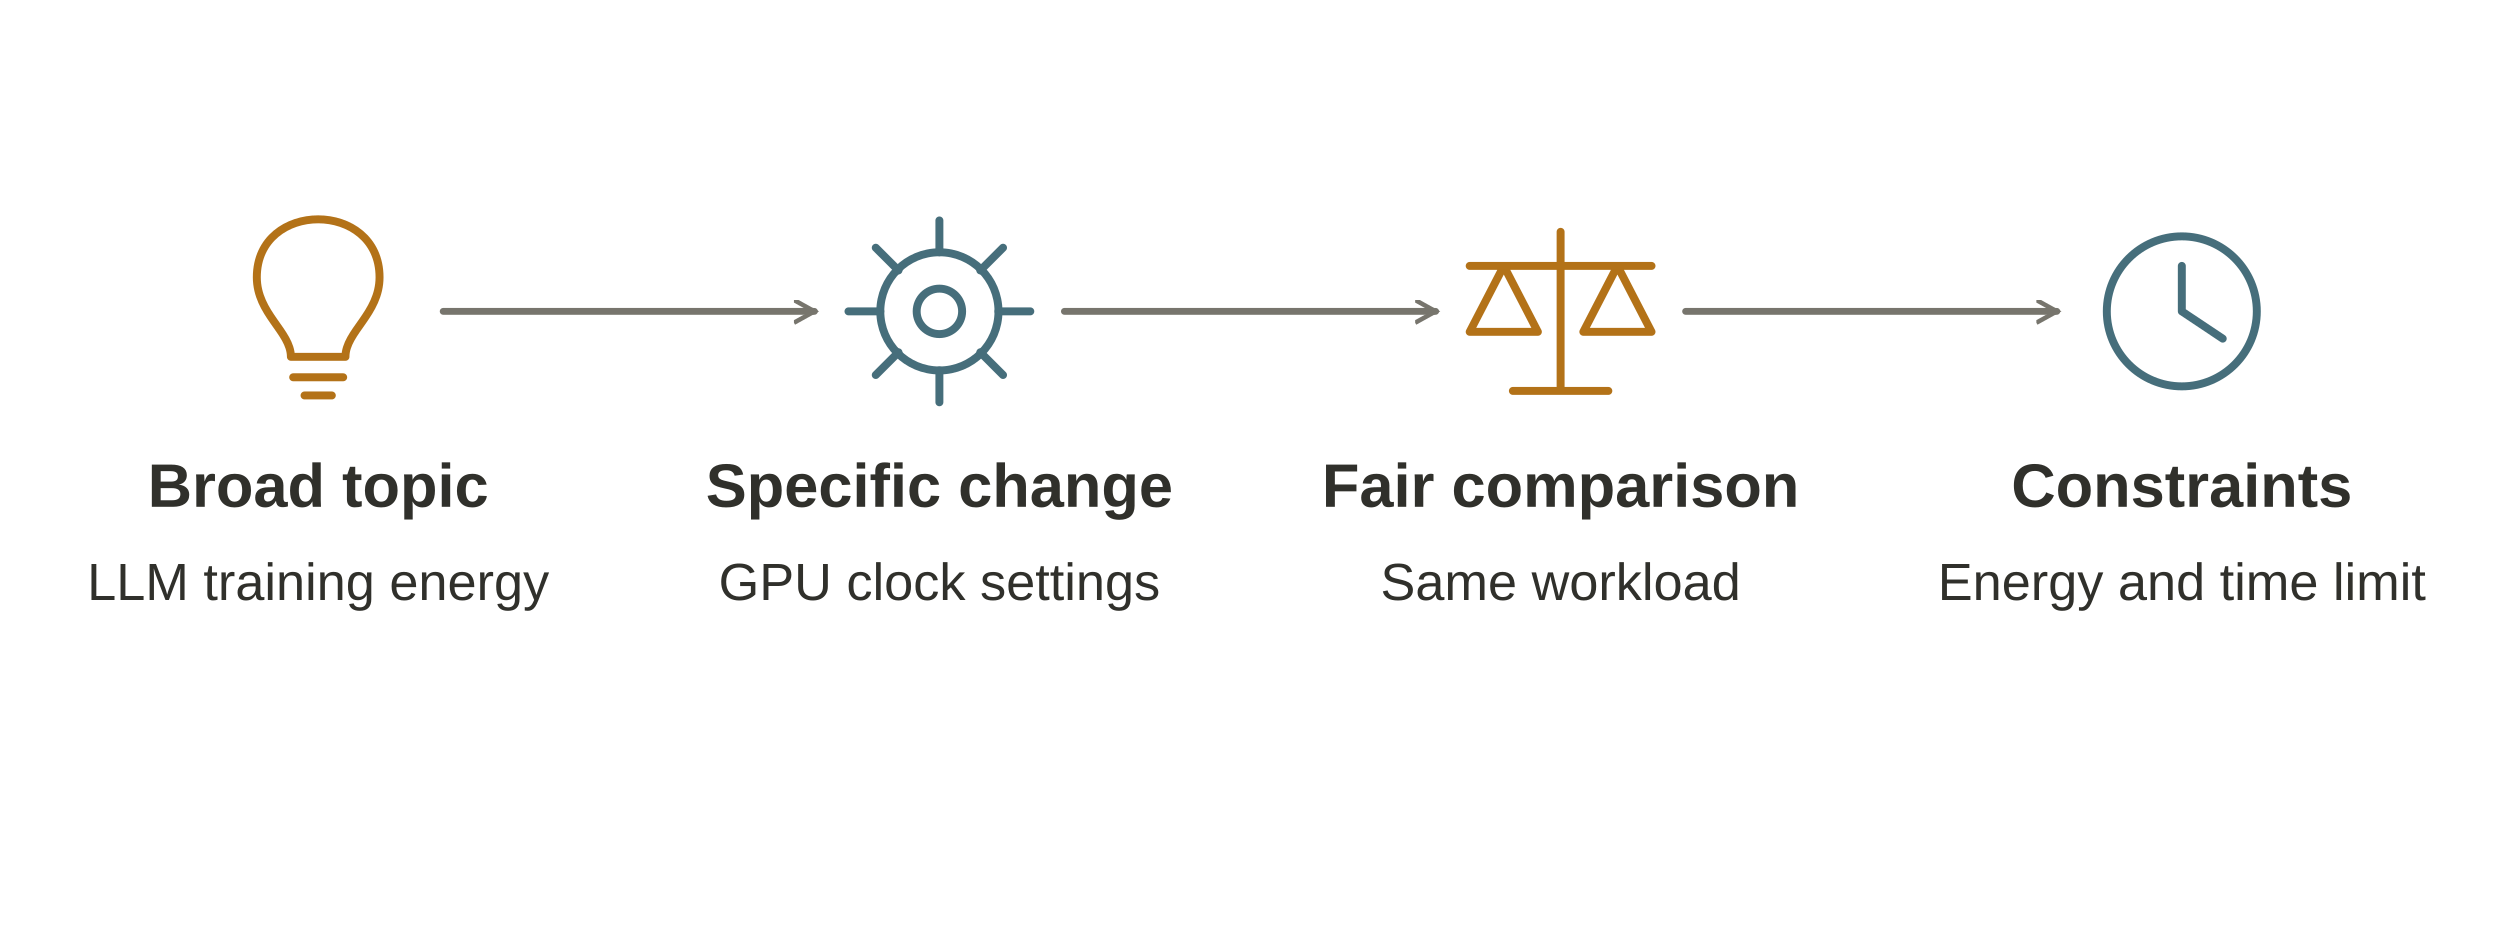
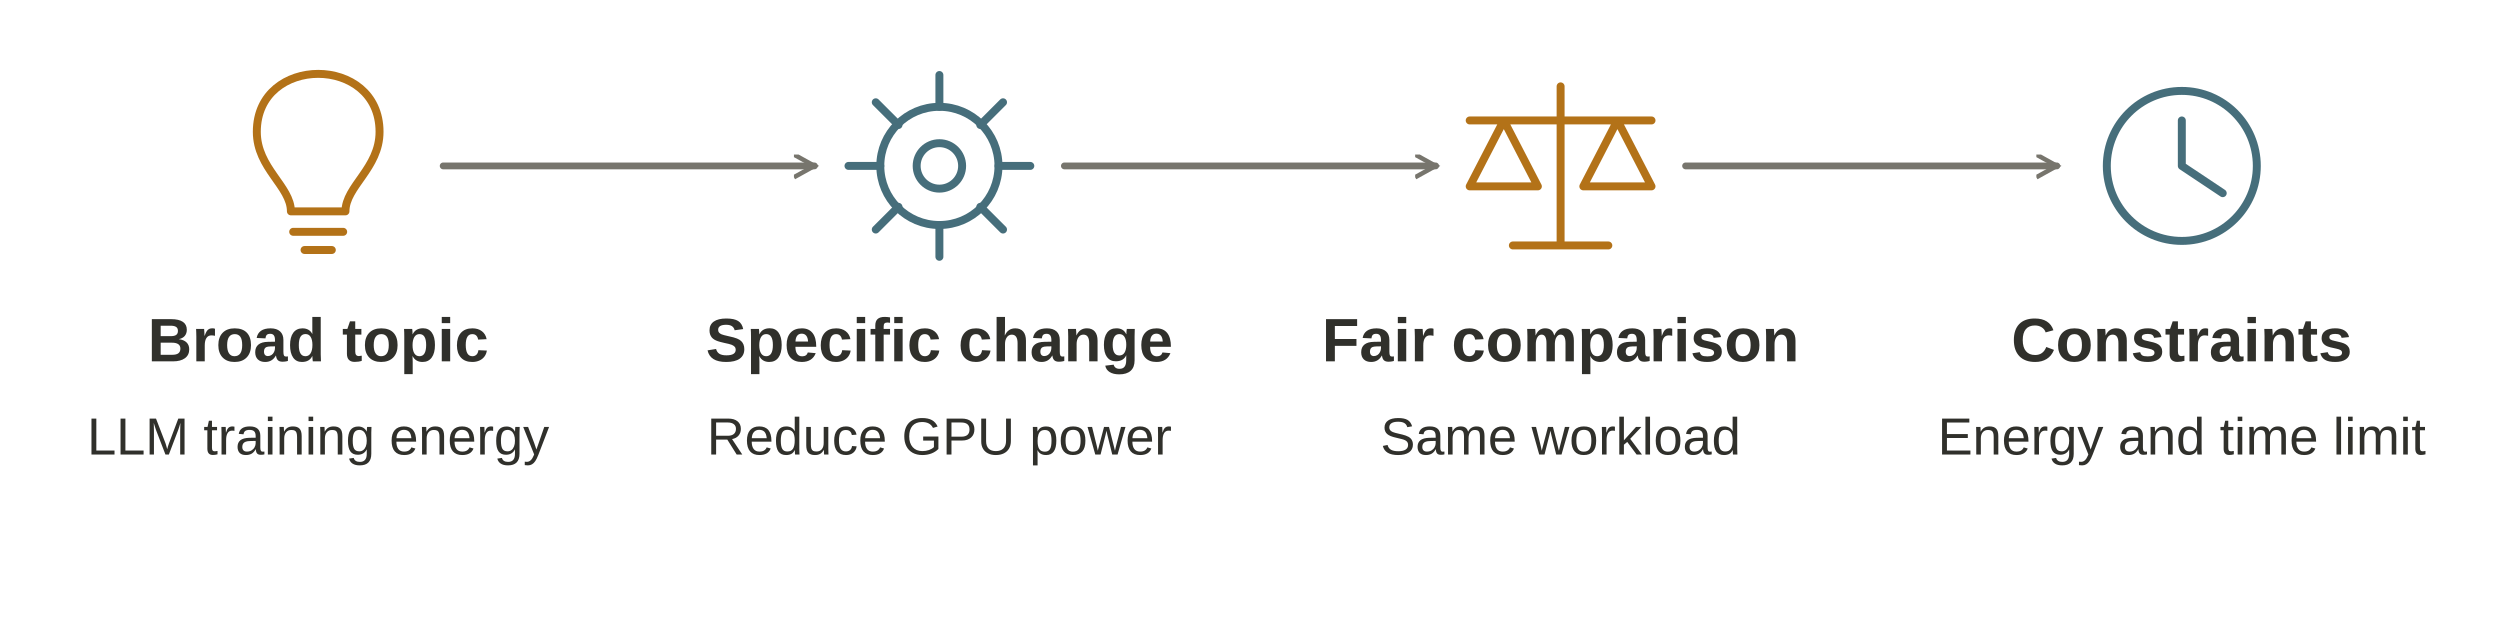
- <svg xmlns="http://www.w3.org/2000/svg" width="1100" height="410" viewBox="0 0 1100 410" role="img" aria-labelledby="title desc">
-   <defs>
+ <svg xmlns="http://www.w3.org/2000/svg" width="1100" height="280" viewBox="0 0 1100 280" role="img" aria-labelledby="title desc" version="1.1" id="svg9">
+   <defs id="defs1">
    <marker id="a" markerWidth="12" markerHeight="12" refX="9" refY="5" orient="auto" markerUnits="userSpaceOnUse">
-       <path d="M0 0 L9 5 L0 10" fill="none" stroke="#77756d" stroke-width="2" />
+       <path d="M 0,0 9,5 0,10" fill="none" stroke="#77756d" stroke-width="2" id="path1" />
    </marker>
  </defs>
-   <g font-family="Aptos, Segoe UI, Arial, sans-serif">
-     <g transform="translate(140.0 137) scale(1)" fill="none" stroke="#b37218" stroke-width="3.5" stroke-linecap="round" stroke-linejoin="round">
-       <path d="M-12 20 C-12 9-27 1-27-15 C-27-49 27-49 27-15 C27 1 12 9 12 20 Z M-11 29 H11 M-6 37 H6" />
+   <g font-family="Aptos, 'Segoe UI', Arial, sans-serif" id="g9" transform="translate(0,-64)">
+     <g transform="translate(140,137)" fill="none" stroke="#b37218" stroke-width="3.5" stroke-linecap="round" stroke-linejoin="round" id="g2">
+       <path d="M -12,20 C -12,9 -27,1 -27,-15 -27,-49 27,-49 27,-15 27,1 12,9 12,20 Z m 1,9 H 11 M -6,37 H 6" id="path2" />
    </g>
-     <text x="140.0" y="223" fill="#30302b" font-size="27" text-anchor="middle" font-weight="700">Broad topic</text>
-     <text x="140.0" y="264" fill="#30302b" font-size="23" text-anchor="middle">LLM training energy</text>
-     <path d="M195.0 137 H358.333" fill="none" stroke="#77756d" stroke-width="3" stroke-linecap="round" stroke-linejoin="round" marker-end="url(#a)" />
-     <g transform="translate(413.3333 137) scale(1)" fill="none" stroke="#466e7b" stroke-width="3.5" stroke-linecap="round" stroke-linejoin="round">
-       <circle cx="0" cy="0" r="26" />
-       <circle cx="0" cy="0" r="10" />
-       <path d="M0-26 V-40 M0 26 V40 M26 0 H40 M-26 0 H-40 M18-18 L28-28 M18 18 L28 28 M-18 18 L-28 28 M-18-18 L-28-28" />
+     <text x="140" y="223" fill="#30302b" font-size="27px" text-anchor="middle" font-weight="700" id="text2">Broad topic</text>
+     <text x="140" y="264" fill="#30302b" font-size="23px" text-anchor="middle" id="text3">LLM training energy</text>
+     <path d="M 195,137 H 358.333" fill="none" stroke="#77756d" stroke-width="3" stroke-linecap="round" stroke-linejoin="round" marker-end="url(#a)" id="path3" />
+     <g transform="translate(413.3333,137)" fill="none" stroke="#466e7b" stroke-width="3.5" stroke-linecap="round" stroke-linejoin="round" id="g4">
+       <circle cx="0" cy="0" r="26" id="circle3" />
+       <circle cx="0" cy="0" r="10" id="circle4" />
+       <path d="M 0,-26 V -40 M 0,26 V 40 M 26,0 H 40 M -26,0 H -40 M 18,-18 28,-28 M 18,18 28,28 M -18,18 -28,28 m 10,-46 -10,-10" id="path4" />
    </g>
-     <text x="413.333" y="223" fill="#30302b" font-size="27" text-anchor="middle" font-weight="700">Specific change</text>
-     <text x="413.333" y="264" fill="#30302b" font-size="23" text-anchor="middle">GPU clock settings</text>
-     <path d="M468.333 137 H631.667" fill="none" stroke="#77756d" stroke-width="3" stroke-linecap="round" stroke-linejoin="round" marker-end="url(#a)" />
-     <g transform="translate(686.6667 137) scale(1)" fill="none" stroke="#b37218" stroke-width="3.5" stroke-linecap="round" stroke-linejoin="round">
-       <path d="M0-35 V35 M-21 35 H21 M-40-20 H40 M-25-20 L-40 9 H-10 Z M25-20 L10 9 H40 Z" />
+     <text x="413.333" y="223" fill="#30302b" font-size="27px" text-anchor="middle" font-weight="700" id="text4">Specific change</text>
+     <text x="413.333" y="264" fill="#30302b" font-size="23px" text-anchor="middle" id="text5">Reduce GPU power</text>
+     <path d="M 468.333,137 H 631.667" fill="none" stroke="#77756d" stroke-width="3" stroke-linecap="round" stroke-linejoin="round" marker-end="url(#a)" id="path5" />
+     <g transform="translate(686.6667,137)" fill="none" stroke="#b37218" stroke-width="3.5" stroke-linecap="round" stroke-linejoin="round" id="g6">
+       <path d="m 0,-35 v 70 m -21,0 h 42 m -61,-55 h 80 m -65,0 -15,29 h 30 z m 50,0 -15,29 h 30 z" id="path6" />
    </g>
-     <text x="686.667" y="223" fill="#30302b" font-size="27" text-anchor="middle" font-weight="700">Fair comparison</text>
-     <text x="686.667" y="264" fill="#30302b" font-size="23" text-anchor="middle">Same workload</text>
-     <path d="M741.667 137 H905.0" fill="none" stroke="#77756d" stroke-width="3" stroke-linecap="round" stroke-linejoin="round" marker-end="url(#a)" />
-     <g transform="translate(960.0 137) scale(1)" fill="none" stroke="#466e7b" stroke-width="3.5" stroke-linecap="round" stroke-linejoin="round">
-       <circle cx="0" cy="0" r="33" />
-       <path d="M0-20 V0 L18 12" />
+     <text x="686.667" y="223" fill="#30302b" font-size="27px" text-anchor="middle" font-weight="700" id="text6">Fair comparison</text>
+     <text x="686.667" y="264" fill="#30302b" font-size="23px" text-anchor="middle" id="text7">Same workload</text>
+     <path d="M 741.667,137 H 905" fill="none" stroke="#77756d" stroke-width="3" stroke-linecap="round" stroke-linejoin="round" marker-end="url(#a)" id="path7" />
+     <g transform="translate(960,137)" fill="none" stroke="#466e7b" stroke-width="3.5" stroke-linecap="round" stroke-linejoin="round" id="g8">
+       <circle cx="0" cy="0" r="33" id="circle7" />
+       <path d="M 0,-20 V 0 l 18,12" id="path8" />
    </g>
-     <text x="960.0" y="223" fill="#30302b" font-size="27" text-anchor="middle" font-weight="700">Constraints</text>
-     <text x="960.0" y="264" fill="#30302b" font-size="23" text-anchor="middle">Energy and time limit</text>
+     <text x="960" y="223" fill="#30302b" font-size="27px" text-anchor="middle" font-weight="700" id="text8">Constraints</text>
+     <text x="960" y="264" fill="#30302b" font-size="23px" text-anchor="middle" id="text9">Energy and time limit</text>
  </g>
</svg>
